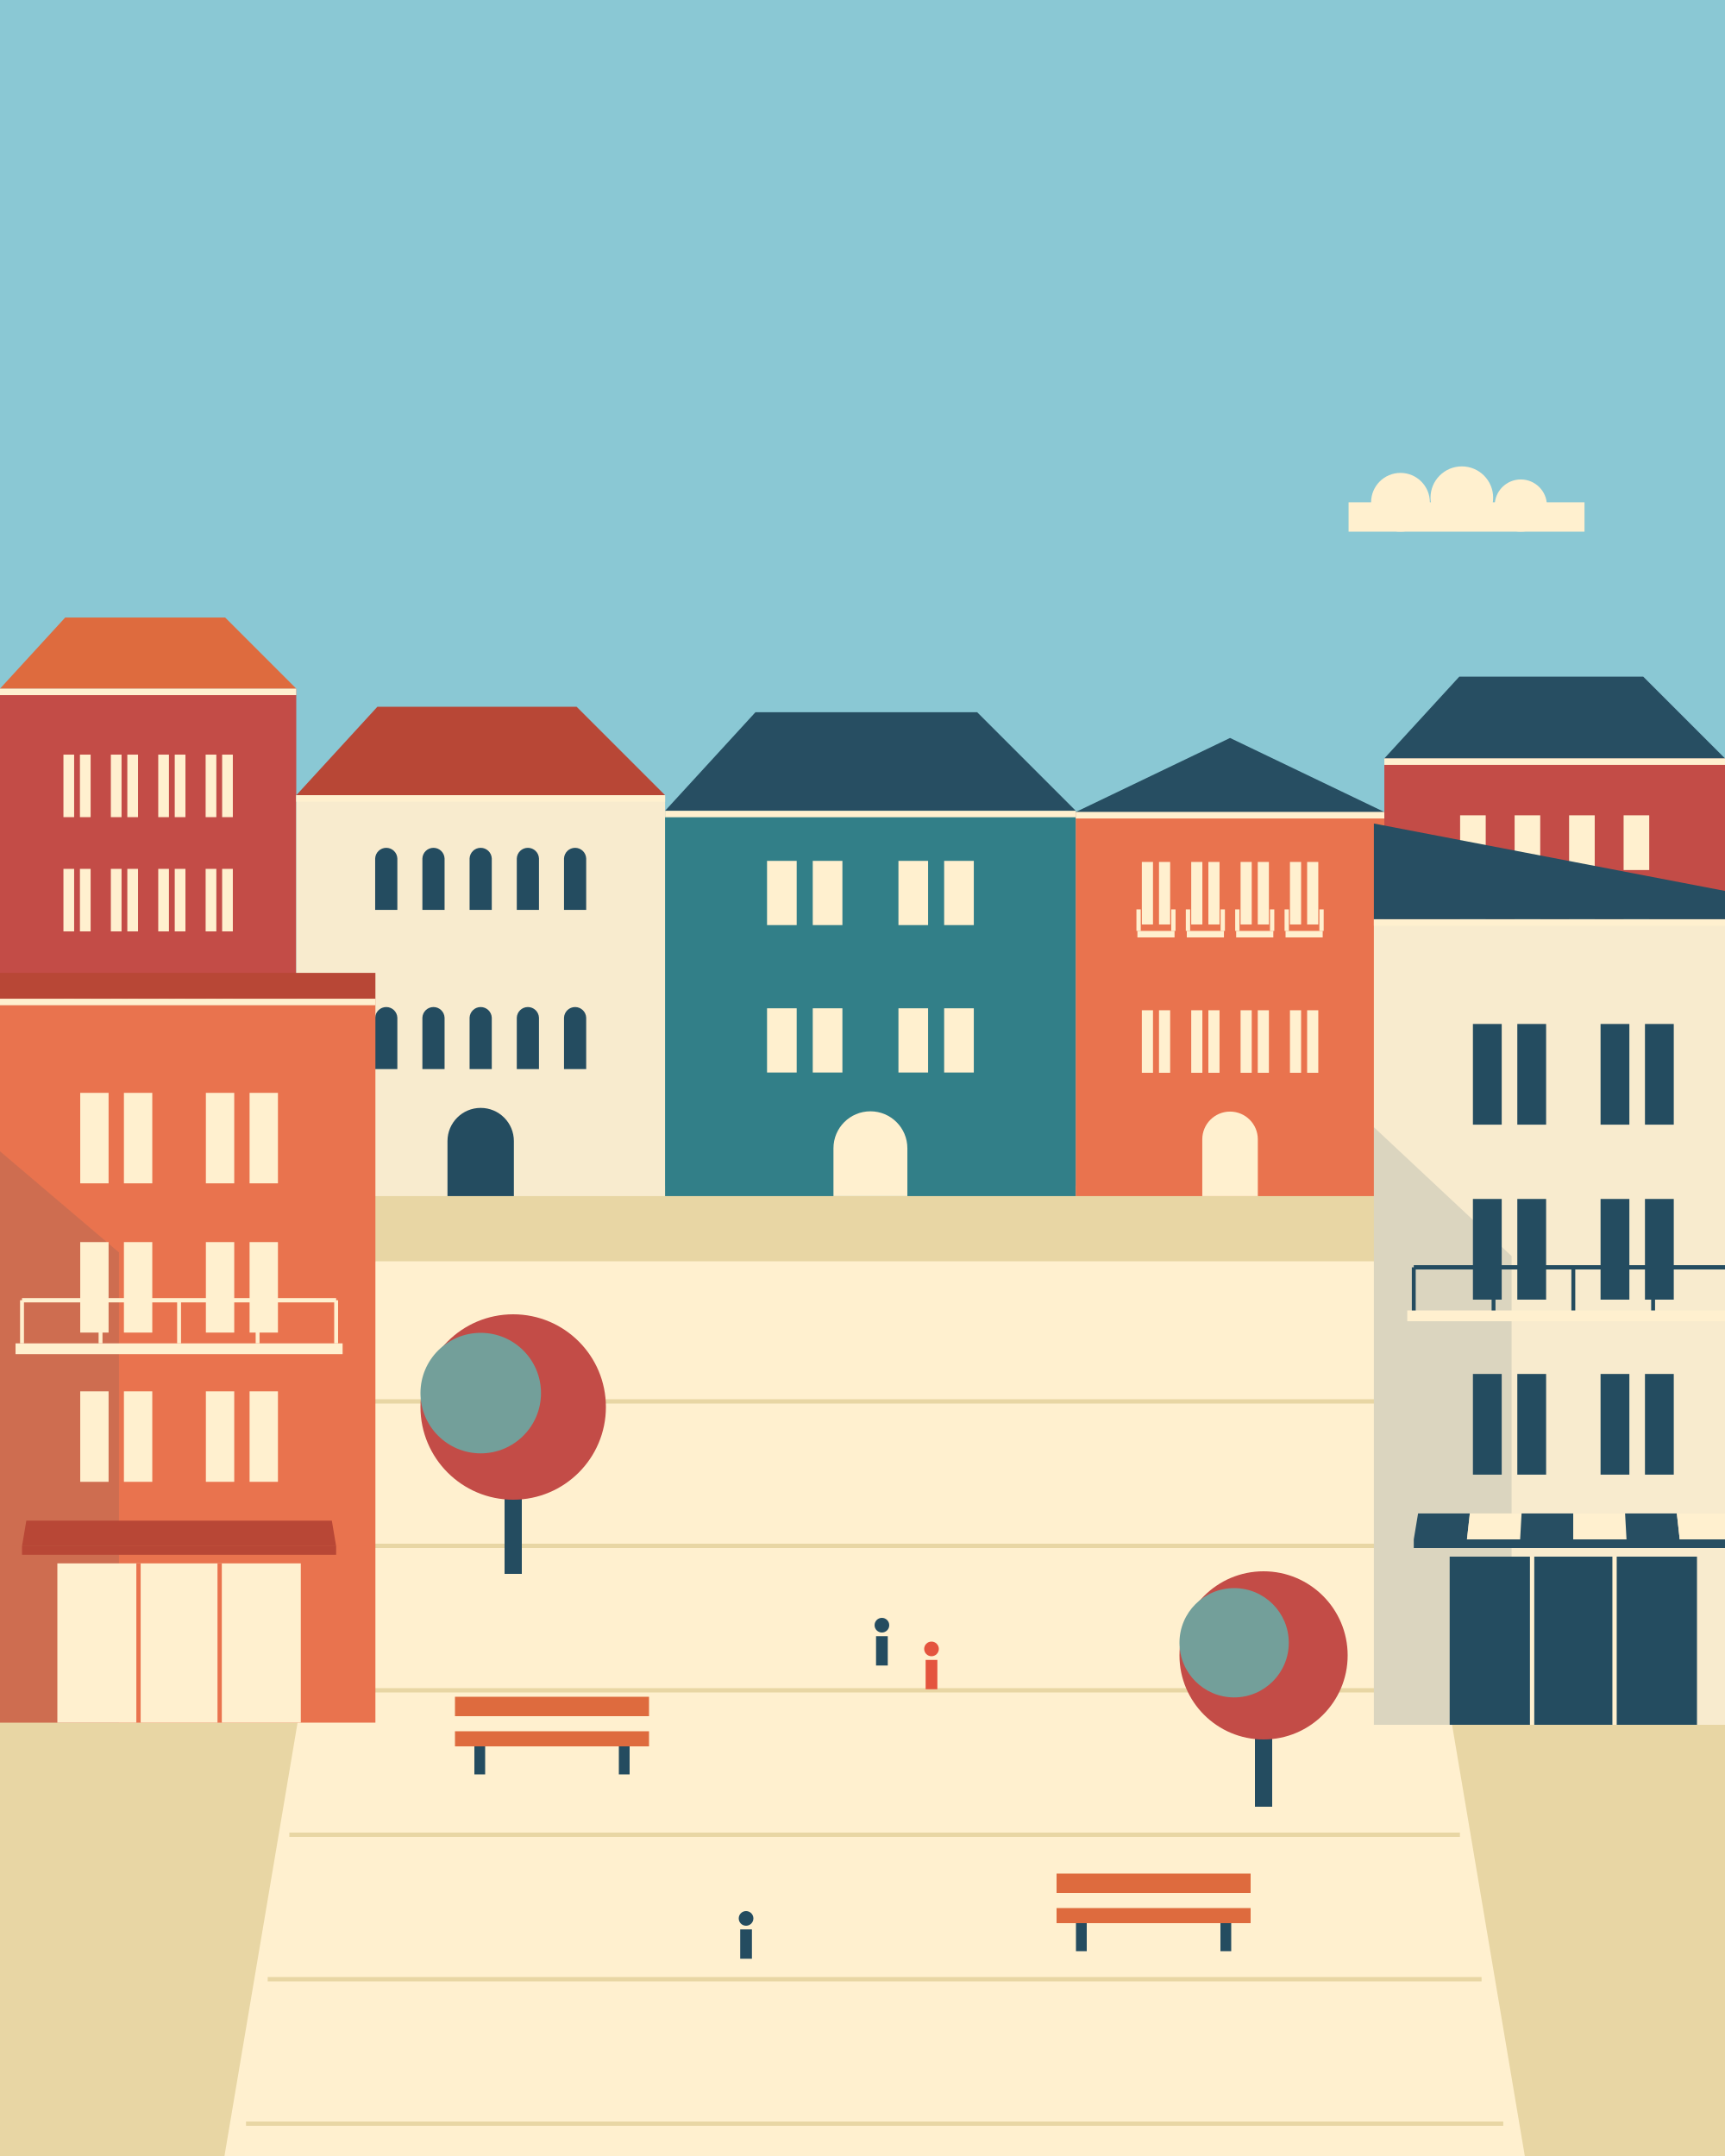
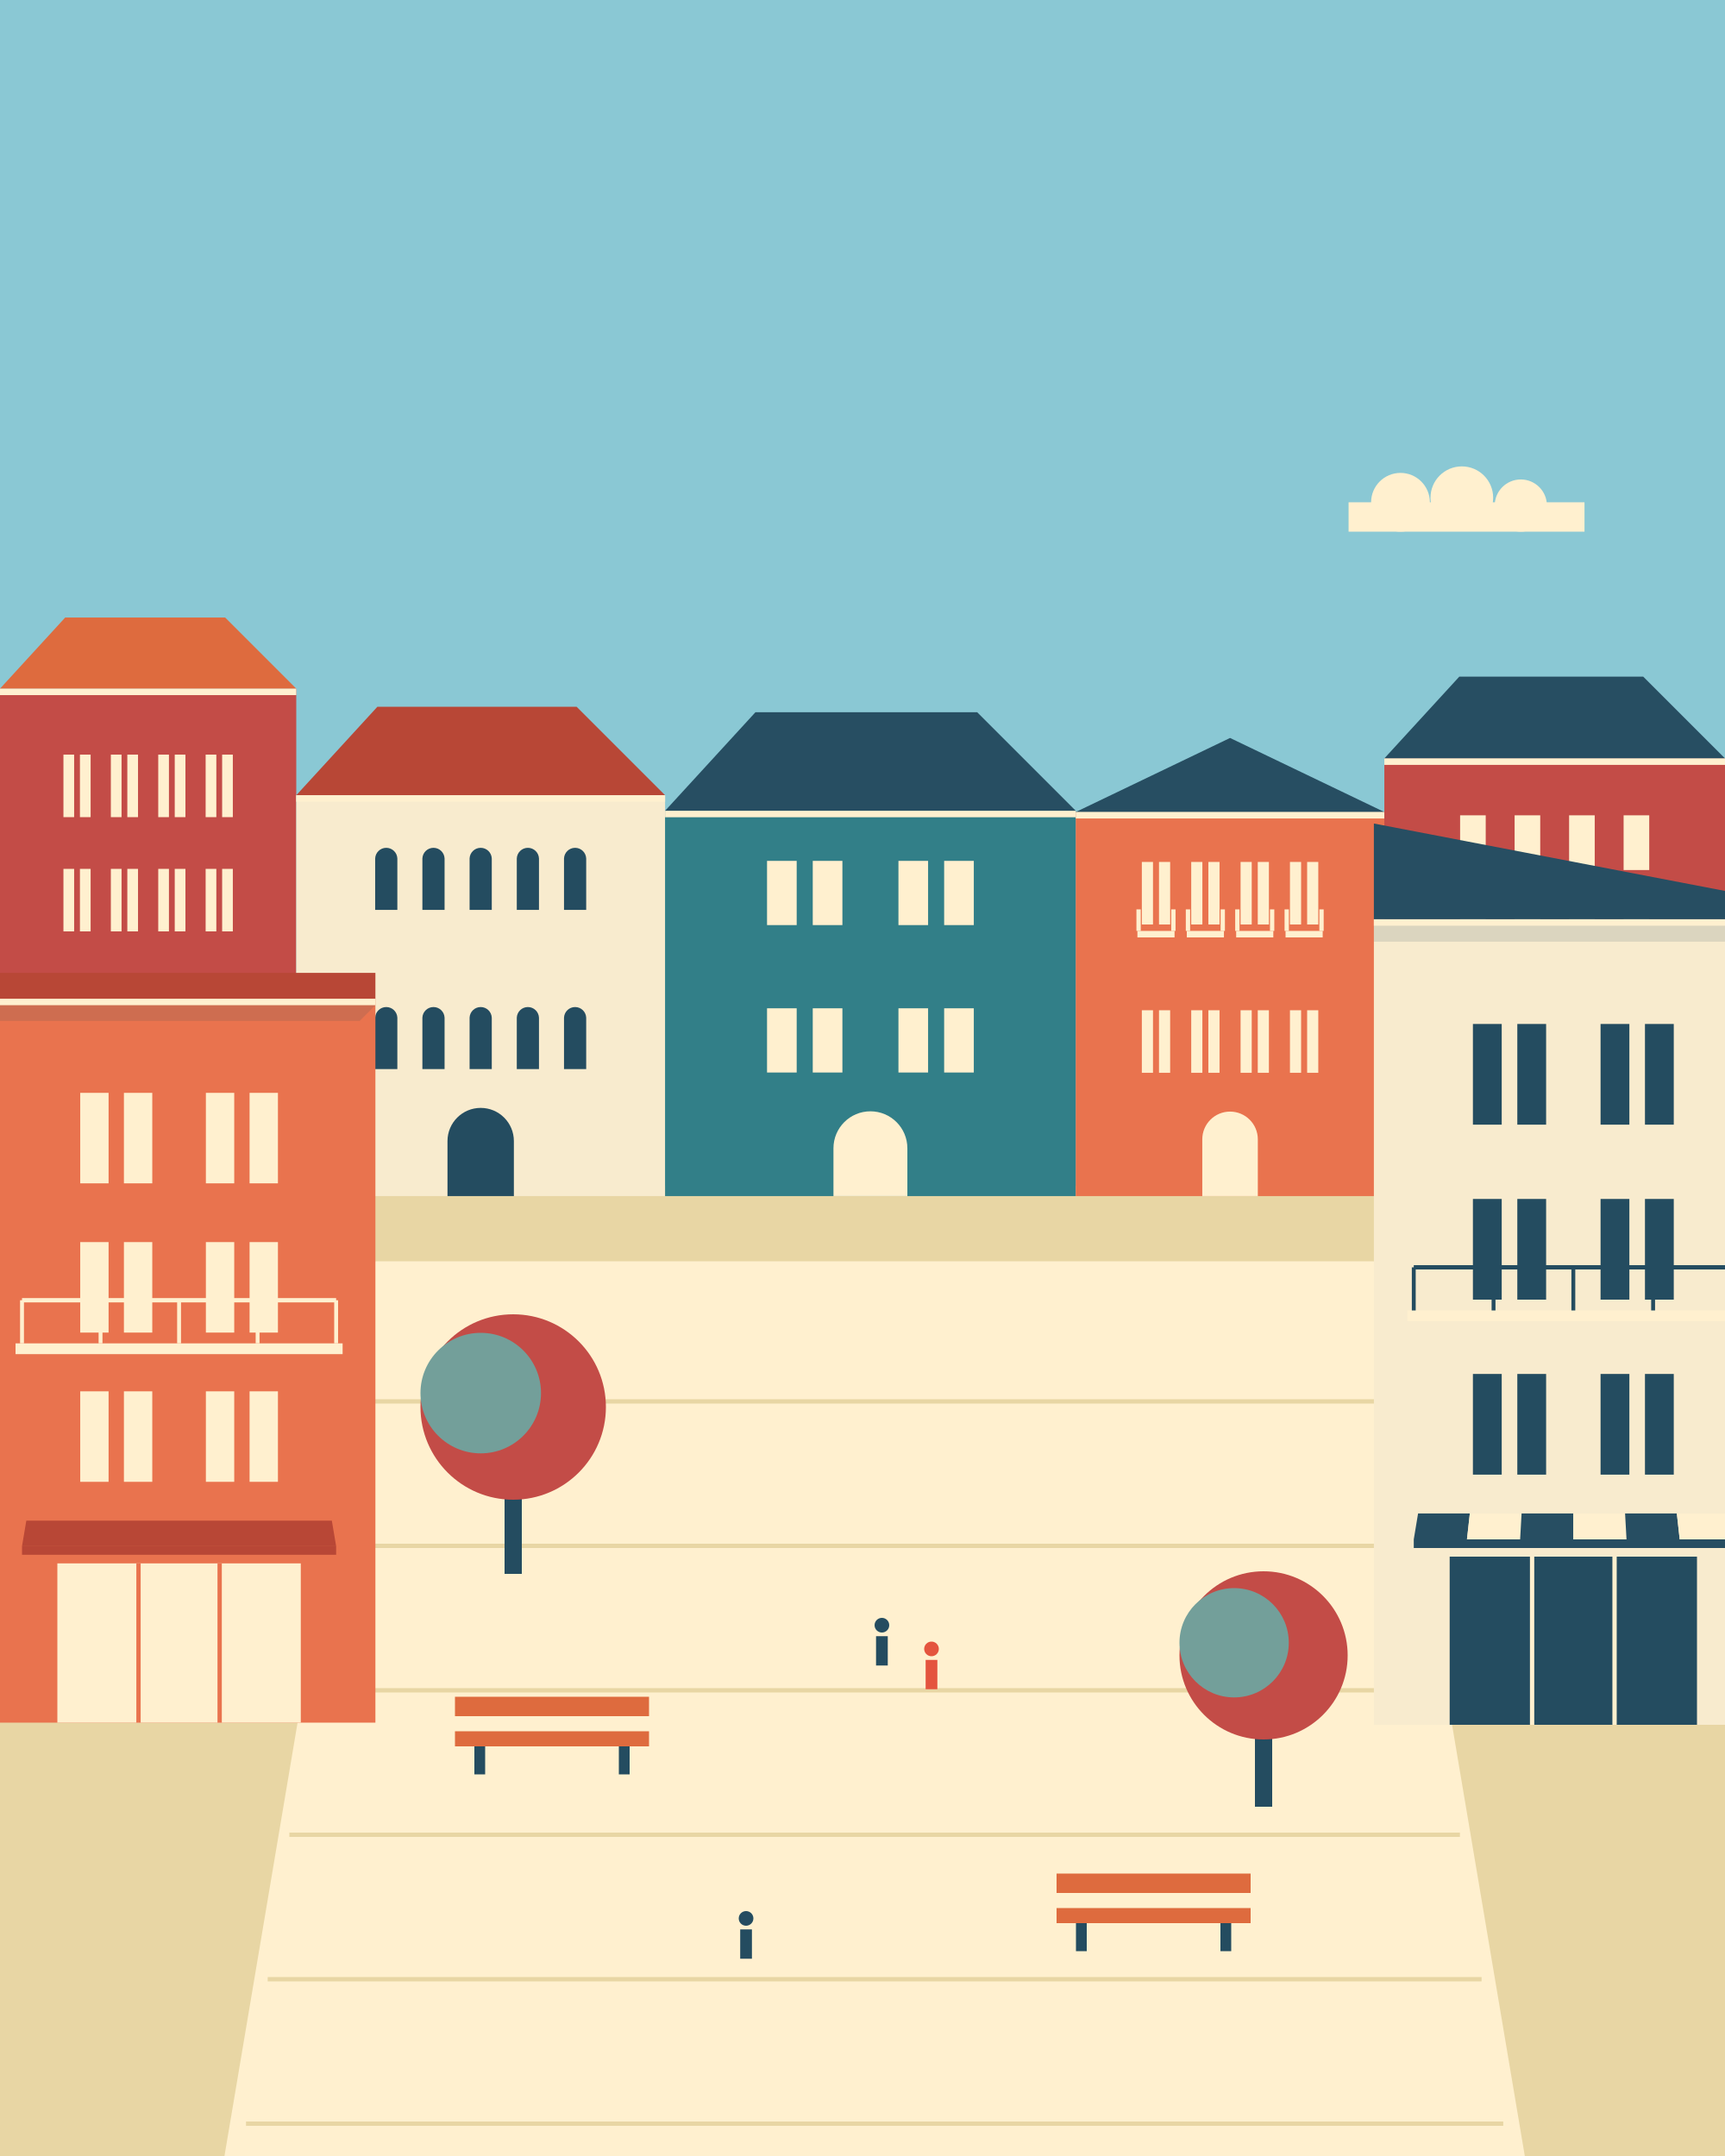
<svg xmlns="http://www.w3.org/2000/svg" width="800" height="1000" viewBox="0 0 800 1000" role="img" aria-label="広場・accents-019">
  <rect x="0" y="0" width="800" height="1000" fill="#8ac8d4" />
  <g data-cloud="true">
    <rect x="625.43" y="232.97" width="109.41" height="13.63" fill="#fff0cf" />
    <circle cx="649.5" cy="232.97" r="13.63" fill="#fff0cf" />
    <circle cx="677.95" cy="230.85" r="14.53" fill="#fff0cf" />
    <circle cx="705.3" cy="234.49" r="12.11" fill="#fff0cf" />
  </g>
  <rect x="0" y="550" width="800" height="450" fill="#e8d6a4" />
  <polygon points="174.1,585 637.16,585 707.16,1000 104.1,1000" fill="#fff0cf" />
  <path d="M164.35 650H646.91" fill="none" stroke="#e8d6a4" stroke-width="2" />
  <path d="M154.3 717H656.96" fill="none" stroke="#e8d6a4" stroke-width="2" />
  <path d="M144.25 784H667.01" fill="none" stroke="#e8d6a4" stroke-width="2" />
  <path d="M134.2 851H677.06" fill="none" stroke="#e8d6a4" stroke-width="2" />
  <path d="M124.15 918H687.11" fill="none" stroke="#e8d6a4" stroke-width="2" />
  <path d="M114.1 985H697.16" fill="none" stroke="#e8d6a4" stroke-width="2" />
  <g data-building="b0-0">
    <rect x="0" y="319.41" width="137.4" height="235.36" fill="#c34c47" />
    <polygon points="0,319.41 30.23,286.43 104.42,286.43 137.4,319.41" fill="#de6b3e" />
    <rect x="0" y="319.41" width="137.4" height="3" fill="#fff0cf" />
    <rect x="29.42" y="350.01" width="4.96" height="29" fill="#fff0cf" />
    <rect x="37.07" y="350.01" width="4.96" height="29" fill="#fff0cf" />
    <rect x="51.41" y="350.01" width="4.96" height="29" fill="#fff0cf" />
    <rect x="59.05" y="350.01" width="4.96" height="29" fill="#fff0cf" />
    <rect x="73.39" y="350.01" width="4.96" height="29" fill="#fff0cf" />
    <rect x="81.04" y="350.01" width="4.96" height="29" fill="#fff0cf" />
    <rect x="95.37" y="350.01" width="4.96" height="29" fill="#fff0cf" />
    <rect x="103.02" y="350.01" width="4.96" height="29" fill="#fff0cf" />
    <rect x="29.42" y="403" width="4.96" height="29" fill="#fff0cf" />
    <rect x="37.07" y="403" width="4.96" height="29" fill="#fff0cf" />
    <rect x="51.41" y="403" width="4.96" height="29" fill="#fff0cf" />
    <rect x="59.05" y="403" width="4.96" height="29" fill="#fff0cf" />
    <rect x="73.39" y="403" width="4.96" height="29" fill="#fff0cf" />
    <rect x="81.04" y="403" width="4.96" height="29" fill="#fff0cf" />
    <rect x="95.37" y="403" width="4.96" height="29" fill="#fff0cf" />
    <rect x="103.02" y="403" width="4.96" height="29" fill="#fff0cf" />
    <rect x="29.42" y="455.99" width="4.96" height="29" fill="#fff0cf" />
    <rect x="37.07" y="455.99" width="4.96" height="29" fill="#fff0cf" />
    <rect x="51.41" y="455.99" width="4.96" height="29" fill="#fff0cf" />
    <rect x="59.05" y="455.99" width="4.96" height="29" fill="#fff0cf" />
    <rect x="73.39" y="455.99" width="4.96" height="29" fill="#fff0cf" />
    <rect x="81.04" y="455.99" width="4.96" height="29" fill="#fff0cf" />
    <rect x="95.37" y="455.99" width="4.96" height="29" fill="#fff0cf" />
    <rect x="103.02" y="455.99" width="4.96" height="29" fill="#fff0cf" />
    <path d="M56.33 554.77V515.36a12.37 12.37 0 0 1 24.73 0V554.77Z" fill="#fff0cf" />
  </g>
  <g data-building="b0-1">
    <rect x="137.4" y="368.85" width="171.05" height="185.92" fill="#f8ebce" />
    <polygon points="137.4,368.85 175.03,327.8 267.4,327.8 308.45,368.85" fill="#b84736" />
    <rect x="137.4" y="368.85" width="171.05" height="3" fill="#fff0cf" />
    <path d="M173.99 422.02V398.16a5.15 5.15 0 0 1 10.29 0V422.02Z" fill="#244c60" />
    <path d="M195.89 422.02V398.16a5.15 5.15 0 0 1 10.29 0V422.02Z" fill="#244c60" />
    <path d="M217.78 422.02V398.16a5.15 5.15 0 0 1 10.29 0V422.02Z" fill="#244c60" />
    <path d="M239.67 422.02V398.16a5.15 5.15 0 0 1 10.29 0V422.02Z" fill="#244c60" />
    <path d="M261.57 422.02V398.16a5.15 5.15 0 0 1 10.29 0V422.02Z" fill="#244c60" />
    <path d="M173.99 495.87V472.01a5.15 5.15 0 0 1 10.29 0V495.87Z" fill="#244c60" />
    <path d="M195.89 495.87V472.01a5.15 5.15 0 0 1 10.29 0V495.87Z" fill="#244c60" />
    <path d="M217.78 495.87V472.01a5.15 5.15 0 0 1 10.29 0V495.87Z" fill="#244c60" />
    <path d="M239.67 495.87V472.01a5.15 5.15 0 0 1 10.29 0V495.87Z" fill="#244c60" />
    <path d="M261.57 495.87V472.01a5.15 5.15 0 0 1 10.29 0V495.87Z" fill="#244c60" />
    <path d="M207.53 554.77V529.26a15.39 15.39 0 0 1 30.79 0V554.77Z" fill="#244c60" />
  </g>
  <g data-building="b0-2">
    <rect x="308.45" y="376.06" width="190.45" height="178.71" fill="#327f88" />
    <polygon points="308.45,376.06 350.35,330.35 453.19,330.35 498.9,376.06" fill="#274e62" />
    <rect x="308.45" y="376.06" width="190.45" height="3" fill="#fff0cf" />
    <rect x="355.73" y="399.29" width="13.75" height="29.79" fill="#fff0cf" />
    <rect x="376.93" y="399.29" width="13.75" height="29.79" fill="#fff0cf" />
    <rect x="416.67" y="399.29" width="13.75" height="29.79" fill="#fff0cf" />
    <rect x="437.87" y="399.29" width="13.75" height="29.79" fill="#fff0cf" />
    <rect x="355.73" y="467.67" width="13.75" height="29.79" fill="#fff0cf" />
    <rect x="376.93" y="467.67" width="13.75" height="29.79" fill="#fff0cf" />
    <rect x="416.67" y="467.67" width="13.75" height="29.79" fill="#fff0cf" />
    <rect x="437.87" y="467.67" width="13.75" height="29.79" fill="#fff0cf" />
    <path d="M386.53 554.77V532.59a17.14 17.14 0 0 1 34.28 0V554.77Z" fill="#fff0cf" />
  </g>
  <g data-building="b0-3">
    <rect x="498.9" y="376.63" width="143.12" height="178.14" fill="#e9734e" />
    <polygon points="498.9,376.63 570.46,342.28 642.02,376.63" fill="#274e62" />
    <rect x="498.9" y="376.63" width="143.12" height="3" fill="#fff0cf" />
    <rect x="529.55" y="399.79" width="5.17" height="29" fill="#fff0cf" />
    <rect x="537.51" y="399.79" width="5.17" height="29" fill="#fff0cf" />
    <rect x="527.5" y="431.79" width="17.22" height="3" fill="#fff0cf" />
    <path d="M528.04 421.79v10m16.14 -10v10" fill="none" stroke="#fff0cf" stroke-width="2" />
    <rect x="552.45" y="399.79" width="5.17" height="29" fill="#fff0cf" />
    <rect x="560.41" y="399.79" width="5.17" height="29" fill="#fff0cf" />
    <rect x="550.4" y="431.79" width="17.22" height="3" fill="#fff0cf" />
    <path d="M550.94 421.79v10m16.14 -10v10" fill="none" stroke="#fff0cf" stroke-width="2" />
    <rect x="575.34" y="399.79" width="5.17" height="29" fill="#fff0cf" />
    <rect x="583.31" y="399.79" width="5.17" height="29" fill="#fff0cf" />
    <rect x="573.3" y="431.79" width="17.22" height="3" fill="#fff0cf" />
    <path d="M573.84 421.79v10m16.14 -10v10" fill="none" stroke="#fff0cf" stroke-width="2" />
    <rect x="598.24" y="399.79" width="5.17" height="29" fill="#fff0cf" />
    <rect x="606.21" y="399.79" width="5.17" height="29" fill="#fff0cf" />
    <rect x="596.2" y="431.79" width="17.22" height="3" fill="#fff0cf" />
    <path d="M596.74 421.79v10m16.14 -10v10" fill="none" stroke="#fff0cf" stroke-width="2" />
    <rect x="529.55" y="468.58" width="5.17" height="29" fill="#fff0cf" />
    <rect x="537.51" y="468.58" width="5.17" height="29" fill="#fff0cf" />
    <rect x="552.45" y="468.58" width="5.17" height="29" fill="#fff0cf" />
    <rect x="560.41" y="468.58" width="5.17" height="29" fill="#fff0cf" />
    <rect x="575.34" y="468.58" width="5.17" height="29" fill="#fff0cf" />
    <rect x="583.31" y="468.58" width="5.17" height="29" fill="#fff0cf" />
    <rect x="598.24" y="468.58" width="5.17" height="29" fill="#fff0cf" />
    <rect x="606.21" y="468.58" width="5.17" height="29" fill="#fff0cf" />
    <path d="M557.58 554.77V528.46a12.88 12.88 0 0 1 25.76 0V554.77Z" fill="#fff0cf" />
  </g>
  <g data-building="b0-4">
    <rect x="642.01" y="351.77" width="157.99" height="203" fill="#c34c47" />
    <polygon points="642.01,351.77 676.77,313.85 762.08,313.85 800,351.77" fill="#274e62" />
    <rect x="642.01" y="351.77" width="157.99" height="3" fill="#fff0cf" />
    <rect x="677.15" y="378.16" width="11.88" height="25.38" fill="#fff0cf" />
    <rect x="702.43" y="378.16" width="11.88" height="25.38" fill="#fff0cf" />
    <rect x="727.7" y="378.16" width="11.88" height="25.38" fill="#fff0cf" />
    <rect x="752.98" y="378.16" width="11.88" height="25.38" fill="#fff0cf" />
    <rect x="677.15" y="422.45" width="11.88" height="25.38" fill="#fff0cf" />
    <rect x="702.43" y="422.45" width="11.88" height="25.38" fill="#fff0cf" />
    <rect x="727.7" y="422.45" width="11.88" height="25.38" fill="#fff0cf" />
    <rect x="752.98" y="422.45" width="11.88" height="25.38" fill="#fff0cf" />
    <rect x="677.15" y="466.74" width="11.88" height="25.38" fill="#fff0cf" />
    <rect x="702.43" y="466.74" width="11.88" height="25.38" fill="#fff0cf" />
    <rect x="727.7" y="466.74" width="11.88" height="25.38" fill="#fff0cf" />
    <rect x="752.98" y="466.74" width="11.88" height="25.38" fill="#fff0cf" />
    <path d="M706.79 554.77V524.33a14.22 14.22 0 0 1 28.44 0V554.77Z" fill="#fff0cf" />
  </g>
  <g data-building="b1-left">
    <rect x="-8" y="463.24" width="182.1" height="335.76" fill="#e9734e" />
    <rect x="-8" y="451.24" width="182.1" height="12" fill="#b84736" />
    <rect x="-8" y="463.24" width="182.1" height="3" fill="#fff0cf" />
-     <g data-wall-shadow="1">
-       <polygon points="-8,527.19 55.19,580.91 55.19,799 -8,799" fill="#244c60" fill-opacity="0.14" />
+     <g data-wall-shadow="1" data-shadow-source="eave">
+       <polygon points="-8,466.24 174.1,466.24 166.82,473.52 -8,473.52" fill="#244c60" fill-opacity="0.14" />
    </g>
    <rect x="37.21" y="506.89" width="13.15" height="41.97" fill="#fff0cf" />
    <rect x="57.47" y="506.89" width="13.15" height="41.97" fill="#fff0cf" />
    <rect x="95.48" y="506.89" width="13.15" height="41.97" fill="#fff0cf" />
    <rect x="115.75" y="506.89" width="13.15" height="41.97" fill="#fff0cf" />
    <rect x="37.21" y="576.11" width="13.15" height="41.97" fill="#fff0cf" />
    <rect x="57.47" y="576.11" width="13.15" height="41.97" fill="#fff0cf" />
    <rect x="95.48" y="576.11" width="13.15" height="41.97" fill="#fff0cf" />
    <rect x="115.75" y="576.11" width="13.15" height="41.97" fill="#fff0cf" />
    <rect x="37.21" y="645.33" width="13.15" height="41.97" fill="#fff0cf" />
    <rect x="57.47" y="645.33" width="13.15" height="41.97" fill="#fff0cf" />
    <rect x="95.48" y="645.33" width="13.15" height="41.97" fill="#fff0cf" />
    <rect x="115.75" y="645.33" width="13.15" height="41.97" fill="#fff0cf" />
    <g data-terrace="true">
      <rect x="7.21" y="623.08" width="151.68" height="5" fill="#fff0cf" />
      <path d="M10.21 603.08H155.89" fill="none" stroke="#fff0cf" stroke-width="2" />
      <path d="M10.21 603.08V623.08" fill="none" stroke="#fff0cf" stroke-width="1.8" />
      <path d="M46.63 603.08V623.08" fill="none" stroke="#fff0cf" stroke-width="1.8" />
      <path d="M83.05 603.08V623.08" fill="none" stroke="#fff0cf" stroke-width="1.8" />
      <path d="M119.47 603.08V623.08" fill="none" stroke="#fff0cf" stroke-width="1.8" />
      <path d="M155.89 603.08V623.08" fill="none" stroke="#fff0cf" stroke-width="1.8" />
    </g>
    <g data-ground-floor="awning">
      <rect x="26.6" y="725.13" width="112.9" height="73.87" fill="#fff0cf" />
      <rect x="63.23" y="725.13" width="2" height="73.87" fill="#e9734e" />
      <rect x="100.87" y="725.13" width="2" height="73.87" fill="#e9734e" />
      <polygon points="12.21,705.3 153.89,705.3 155.89,717.14 10.21,717.14" fill="#b84736" />
      <rect x="10.21" y="717.14" width="145.68" height="4" fill="#b84736" />
    </g>
  </g>
  <g data-building="b1-right">
    <rect x="637.16" y="426.37" width="185" height="373.63" fill="#f8ebce" />
    <polygon points="637.16,426.37 637.16,381.97 822.16,417.49 822.16,426.37" fill="#274e62" />
    <rect x="637.16" y="426.37" width="185" height="3" fill="#fff0cf" />
-     <g data-wall-shadow="1">
-       <polygon points="637.16,522.82 701.04,582.61 701.04,800 637.16,800" fill="#244c60" fill-opacity="0.14" />
+     <g data-wall-shadow="1" data-shadow-source="eave">
+       <polygon points="637.16,429.37 822.16,429.37 814.76,436.77 637.16,436.77" fill="#244c60" fill-opacity="0.14" />
    </g>
    <rect x="683.09" y="474.94" width="13.36" height="46.7" fill="#244c60" />
    <rect x="703.68" y="474.94" width="13.36" height="46.7" fill="#244c60" />
    <rect x="742.29" y="474.94" width="13.36" height="46.7" fill="#244c60" />
    <rect x="762.88" y="474.94" width="13.36" height="46.7" fill="#244c60" />
    <rect x="683.09" y="556.1" width="13.36" height="46.7" fill="#244c60" />
    <rect x="703.68" y="556.1" width="13.36" height="46.7" fill="#244c60" />
    <rect x="742.29" y="556.1" width="13.36" height="46.7" fill="#244c60" />
    <rect x="762.88" y="556.1" width="13.36" height="46.7" fill="#244c60" />
    <rect x="683.09" y="637.27" width="13.36" height="46.7" fill="#244c60" />
    <rect x="703.68" y="637.27" width="13.36" height="46.7" fill="#244c60" />
    <rect x="742.29" y="637.27" width="13.36" height="46.7" fill="#244c60" />
    <rect x="762.88" y="637.27" width="13.36" height="46.7" fill="#244c60" />
    <g data-terrace="true">
      <rect x="652.66" y="607.81" width="154" height="5" fill="#fff0cf" />
      <path d="M655.66 587.81H803.66" fill="none" stroke="#244c60" stroke-width="2" />
      <path d="M655.66 587.81V607.81" fill="none" stroke="#244c60" stroke-width="1.8" />
      <path d="M692.66 587.81V607.81" fill="none" stroke="#244c60" stroke-width="1.8" />
      <path d="M729.66 587.81V607.81" fill="none" stroke="#244c60" stroke-width="1.8" />
      <path d="M766.66 587.81V607.81" fill="none" stroke="#244c60" stroke-width="1.8" />
      <path d="M803.66 587.81V607.81" fill="none" stroke="#244c60" stroke-width="1.8" />
    </g>
    <g data-ground-floor="awning">
      <rect x="672.31" y="722" width="114.7" height="78" fill="#244c60" />
      <rect x="709.54" y="722" width="2" height="78" fill="#fff0cf" />
      <rect x="747.78" y="722" width="2" height="78" fill="#fff0cf" />
      <polygon points="657.66,701.97 681.66,701.97 680.33,714 655.66,714" fill="#274e62" />
      <polygon points="681.66,701.97 705.66,701.97 704.99,714 680.33,714" fill="#fff0cf" />
      <polygon points="705.66,701.97 729.66,701.97 729.66,714 704.99,714" fill="#274e62" />
      <polygon points="729.66,701.97 753.66,701.97 754.33,714 729.66,714" fill="#fff0cf" />
      <polygon points="753.66,701.97 777.66,701.97 778.99,714 754.33,714" fill="#274e62" />
      <polygon points="777.66,701.97 801.66,701.97 803.66,714 778.99,714" fill="#fff0cf" />
      <rect x="655.66" y="714" width="148" height="4" fill="#274e62" />
    </g>
  </g>
  <rect x="234" y="678.4" width="8" height="51.6" fill="#244c60" />
  <circle cx="238" cy="652.6" r="43" fill="#c34c47" />
  <circle cx="222.95" cy="646.15" r="27.95" fill="#739f9a" />
  <rect x="582" y="791.2" width="8" height="46.8" fill="#244c60" />
  <circle cx="586" cy="767.8" r="39" fill="#c34c47" />
  <circle cx="572.35" cy="761.95" r="25.35" fill="#739f9a" />
  <rect x="211" y="803" width="90" height="7" fill="#de6b3e" />
  <rect x="220" y="810" width="5" height="13" fill="#244c60" />
  <rect x="287" y="810" width="5" height="13" fill="#244c60" />
  <rect x="211" y="787" width="90" height="9" fill="#de6b3e" />
  <rect x="490" y="885" width="90" height="7" fill="#de6b3e" />
  <rect x="499" y="892" width="5" height="13" fill="#244c60" />
  <rect x="566" y="892" width="5" height="13" fill="#244c60" />
  <rect x="490" y="869" width="90" height="9" fill="#de6b3e" />
  <circle cx="409" cy="753.8" r="3.4" fill="#244c60" />
  <rect x="406.28" y="758.9" width="5.44" height="13.6" fill="#244c60" />
  <circle cx="432" cy="764.8" r="3.4" fill="#e4543e" />
  <rect x="429.28" y="769.9" width="5.44" height="13.6" fill="#e4543e" />
  <circle cx="346" cy="889.8" r="3.4" fill="#244c60" />
  <rect x="343.28" y="894.9" width="5.44" height="13.6" fill="#244c60" />
</svg>
